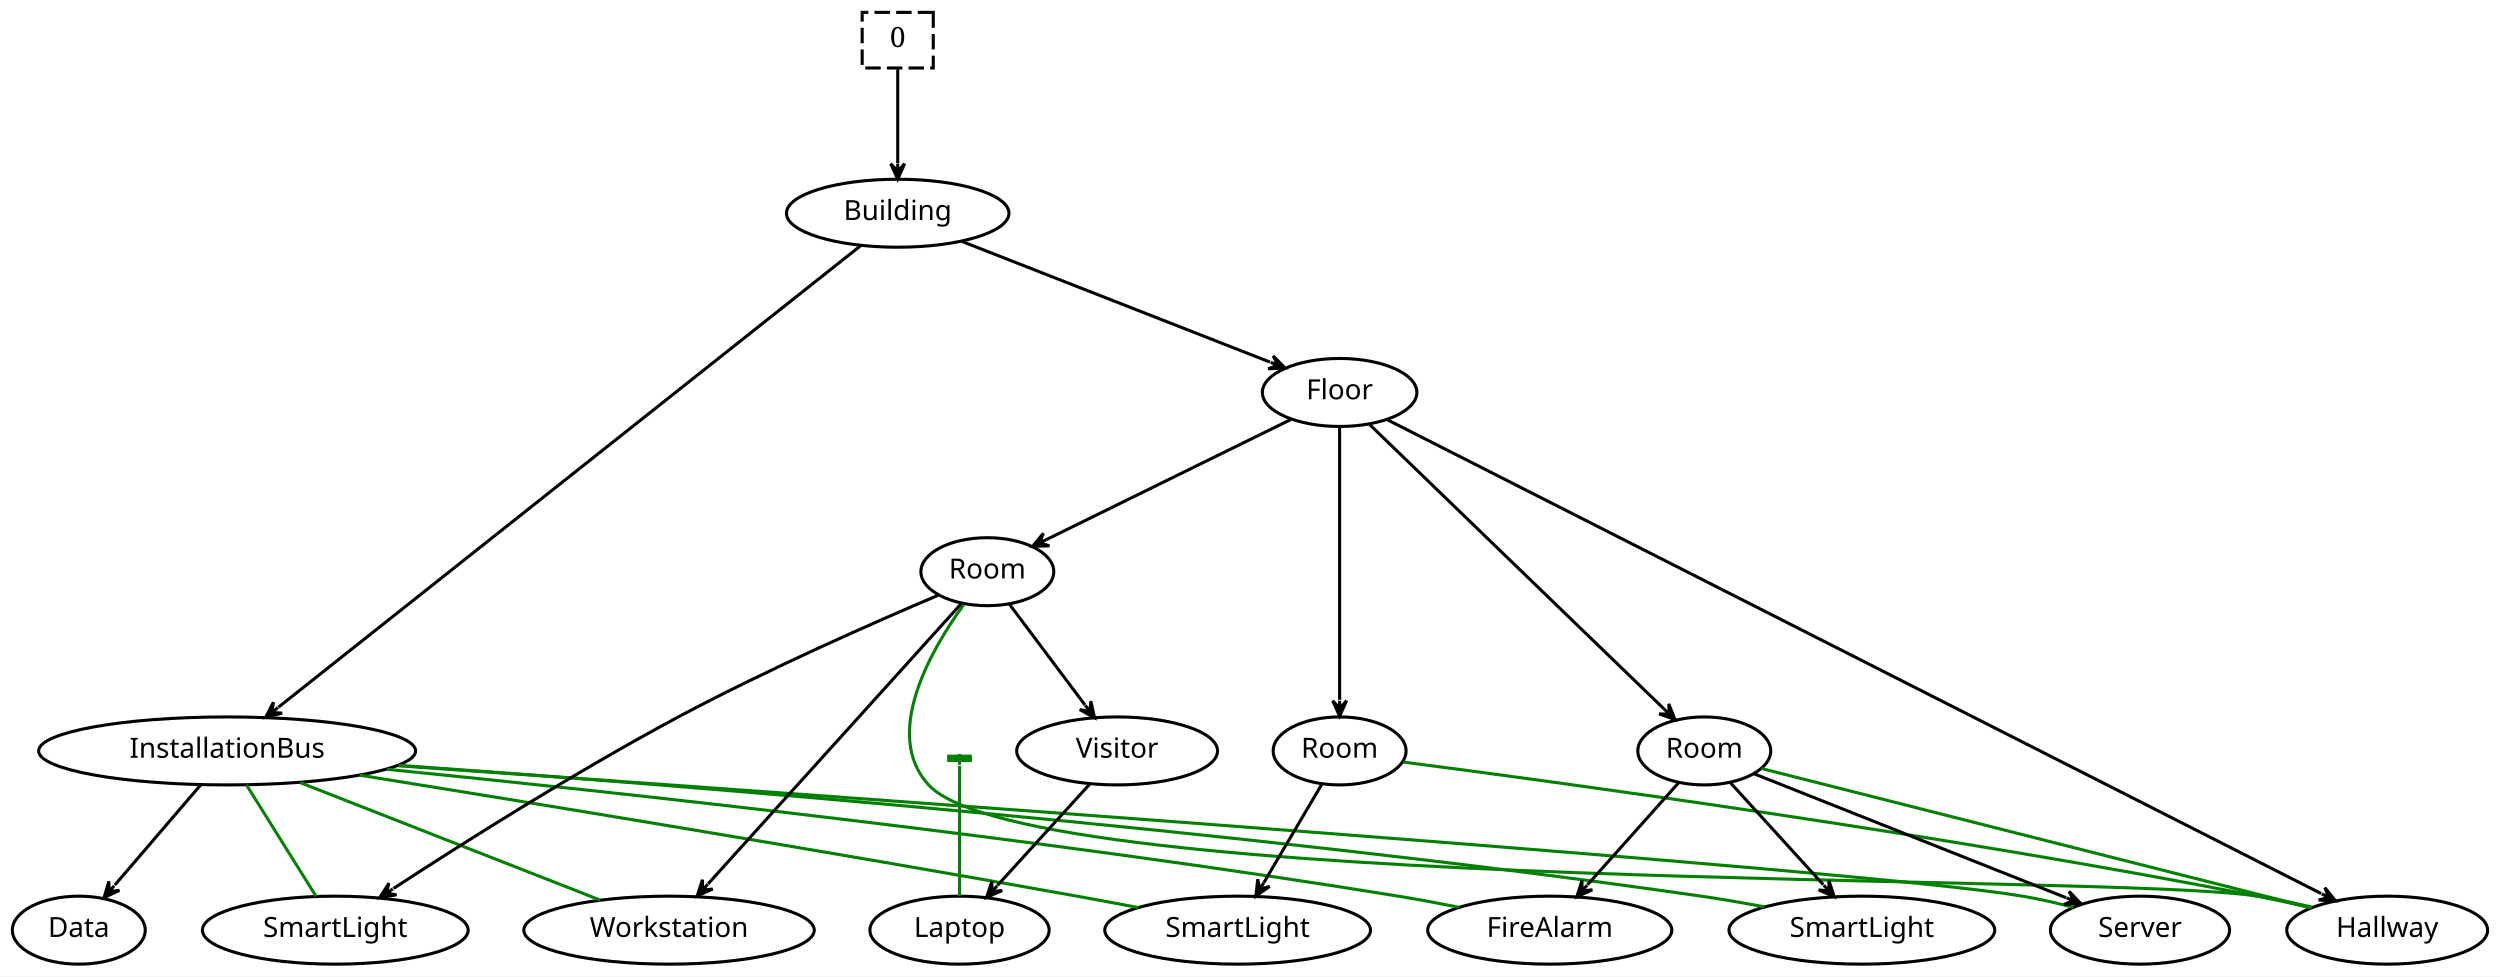
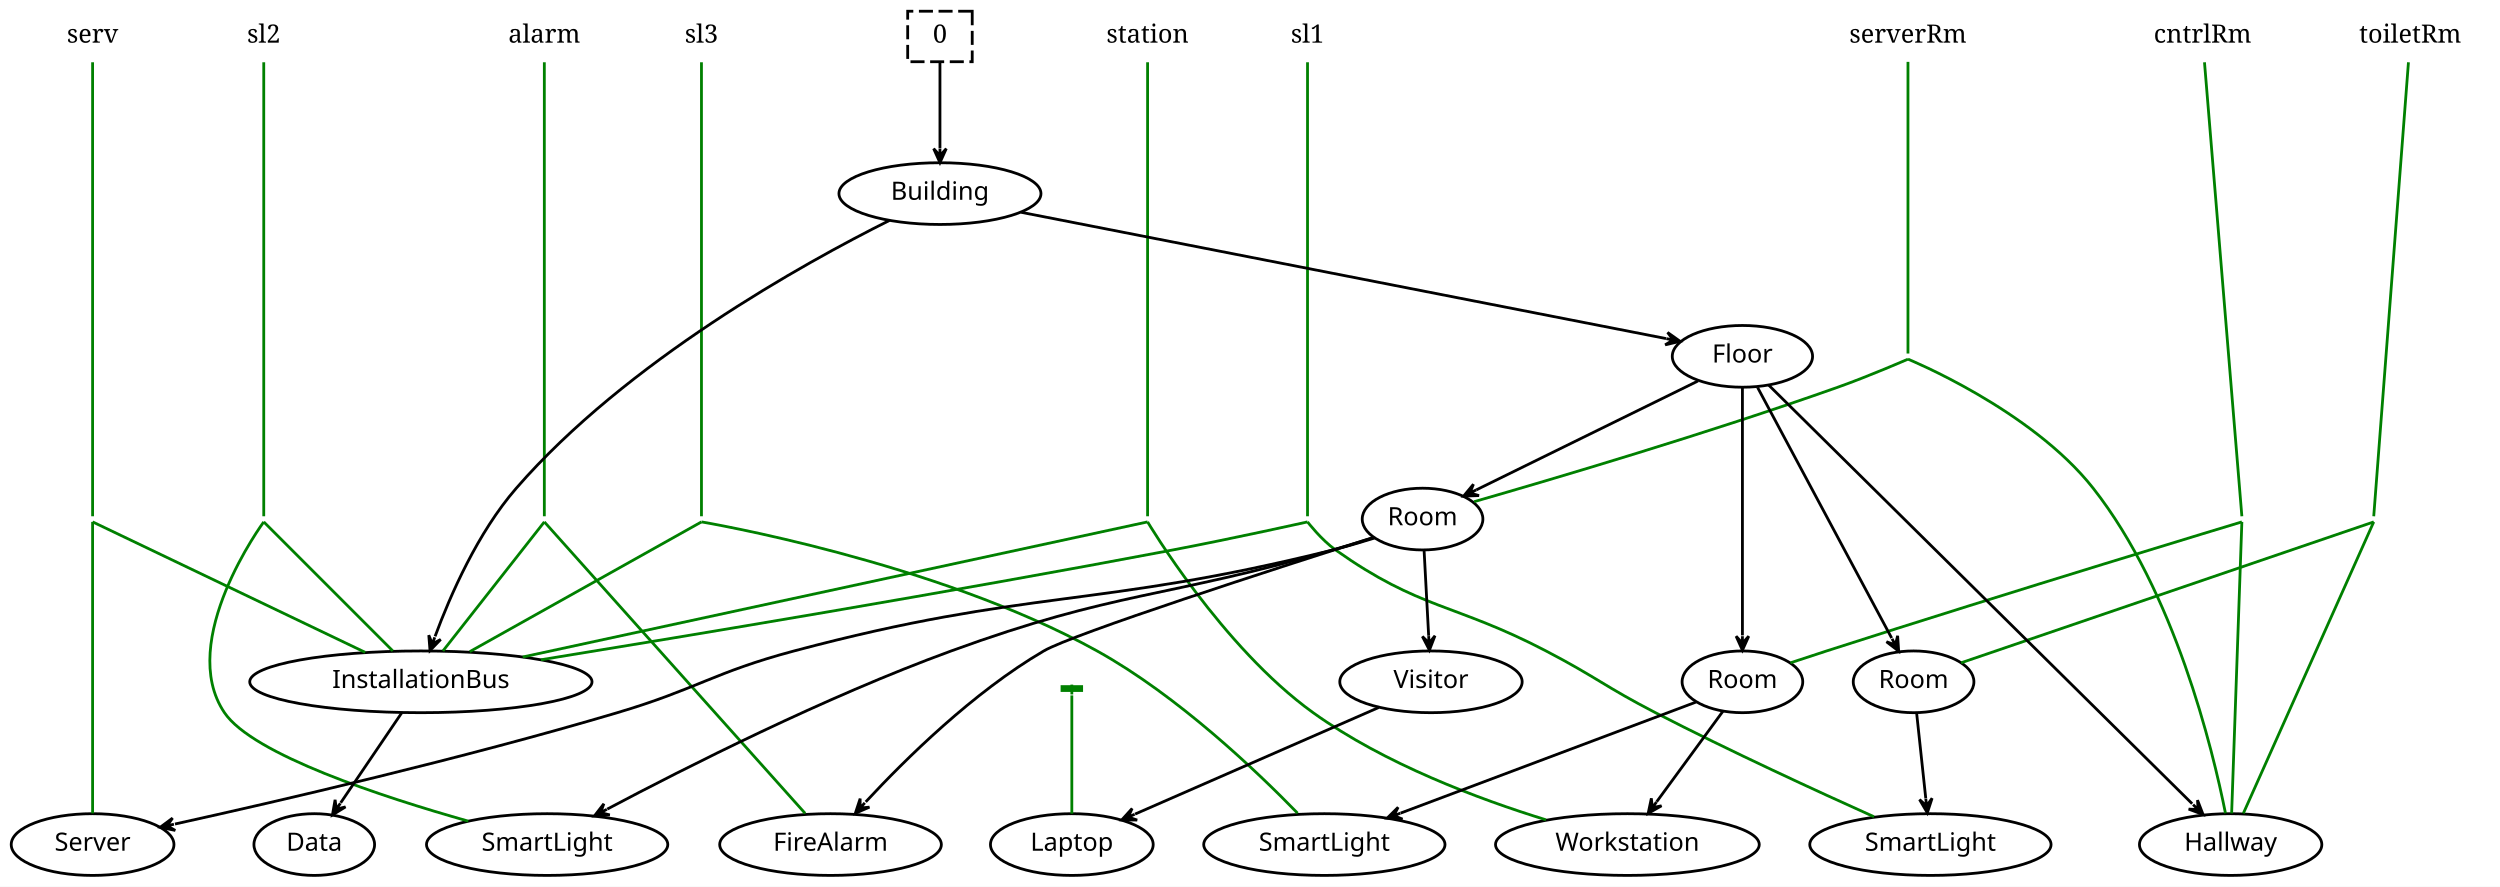
- <svg xmlns="http://www.w3.org/2000/svg" width="809pt" height="316pt" viewBox="0.00 0.00 809.00 316.00">
+ <svg xmlns="http://www.w3.org/2000/svg" width="891pt" height="316pt" viewBox="0.00 0.00 891.00 316.00">
  <g id="graph0" class="graph" transform="scale(1 1) rotate(0) translate(4 312)">
-     <polygon fill="white" stroke="none" points="-4,4 -4,-312 805,-312 805,4 -4,4" />
+     <polygon fill="white" stroke="none" points="-4,4 -4,-312 887,-312 887,4 -4,4" />
    <g id="node1" class="node">
-       <polygon fill="none" stroke="black" stroke-dasharray="5,2" points="298,-308 275,-308 275,-290 298,-290 298,-308" />
-       <text text-anchor="middle" x="286.5" y="-296.8" font-family="serif" font-size="9.00">0</text>
+       <polygon fill="none" stroke="black" stroke-dasharray="5,2" points="342.5,-308 319.5,-308 319.5,-290 342.5,-290 342.5,-308" />
+       <text text-anchor="middle" x="331" y="-296.8" font-family="serif" font-size="9.00">0</text>
    </g>
    <g id="v0_Building" class="node">
-       <ellipse fill="none" stroke="black" cx="286.5" cy="-243" rx="36" ry="11" />
-       <text text-anchor="middle" x="286.5" y="-240.8" font-family="sans-serif" font-size="9.00">Building</text>
+       <ellipse fill="none" stroke="black" cx="331" cy="-243" rx="36" ry="11" />
+       <text text-anchor="middle" x="331" y="-240.8" font-family="sans-serif" font-size="9.00">Building</text>
    </g>
    <g id="edge1" class="edge">
-       <path fill="none" stroke="black" d="M286.5,-289.562C286.5,-281.453 286.5,-269.014 286.5,-259.181" />
-       <polygon fill="black" stroke="black" points="286.5,-254.03 288.75,-259.03 286.5,-256.53 286.5,-259.03 286.5,-259.03 286.5,-259.03 286.5,-256.53 284.25,-259.03 286.5,-254.03 286.5,-254.03" />
-     </g>
-     <g id="node2" class="node" />
+       <path fill="none" stroke="black" d="M331,-289.562C331,-281.453 331,-269.014 331,-259.181" />
+       <polygon fill="black" stroke="black" points="331,-254.03 333.25,-259.03 331,-256.53 331,-259.03 331,-259.03 331,-259.03 331,-256.53 328.75,-259.03 331,-254.03 331,-254.03" />
+     </g>
+     <g id="node2" class="node">
+       <text text-anchor="middle" x="190" y="-296.8" font-family="serif" font-size="9.00">alarm</text>
+     </g>
+     <g id="node12" class="node" />
+     <g id="edge18" class="edge">
+       <path fill="none" stroke="green" d="M190,-289.801C190,-255.842 190,-128 190,-128" />
+     </g>
+     <g id="node3" class="node">
+       <text text-anchor="middle" x="781" y="-296.8" font-family="serif" font-size="9.00">cntrlRm</text>
+     </g>
+     <g id="node13" class="node" />
+     <g id="edge21" class="edge">
+       <path fill="none" stroke="green" d="M781.675,-289.801C784.472,-255.842 795,-128 795,-128" />
+     </g>
+     <g id="node4" class="node">
+       <text text-anchor="middle" x="29" y="-296.8" font-family="serif" font-size="9.00">serv</text>
+     </g>
+     <g id="node14" class="node" />
+     <g id="edge24" class="edge">
+       <path fill="none" stroke="green" d="M29,-289.801C29,-255.842 29,-128 29,-128" />
+     </g>
+     <g id="node5" class="node">
+       <text text-anchor="middle" x="676" y="-296.8" font-family="serif" font-size="9.00">serverRm</text>
+     </g>
+     <g id="node15" class="node" />
+     <g id="edge27" class="edge">
+       <path fill="none" stroke="green" d="M676,-289.945C676,-264.265 676,-186 676,-186" />
+     </g>
+     <g id="node6" class="node">
+       <text text-anchor="middle" x="462" y="-296.8" font-family="serif" font-size="9.00">sl1</text>
+     </g>
+     <g id="node16" class="node" />
+     <g id="edge30" class="edge">
+       <path fill="none" stroke="green" d="M462,-289.801C462,-255.842 462,-128 462,-128" />
+     </g>
+     <g id="node7" class="node">
+       <text text-anchor="middle" x="90" y="-296.8" font-family="serif" font-size="9.00">sl2</text>
+     </g>
+     <g id="node17" class="node" />
+     <g id="edge33" class="edge">
+       <path fill="none" stroke="green" d="M90,-289.801C90,-255.842 90,-128 90,-128" />
+     </g>
+     <g id="node8" class="node">
+       <text text-anchor="middle" x="246" y="-296.8" font-family="serif" font-size="9.00">sl3</text>
+     </g>
+     <g id="node18" class="node" />
+     <g id="edge36" class="edge">
+       <path fill="none" stroke="green" d="M246,-289.801C246,-255.842 246,-128 246,-128" />
+     </g>
+     <g id="node9" class="node">
+       <text text-anchor="middle" x="405" y="-296.8" font-family="serif" font-size="9.00">station</text>
+     </g>
+     <g id="node19" class="node" />
+     <g id="edge39" class="edge">
+       <path fill="none" stroke="green" d="M405,-289.801C405,-255.842 405,-128 405,-128" />
+     </g>
+     <g id="node10" class="node">
+       <text text-anchor="middle" x="855" y="-296.8" font-family="serif" font-size="9.00">toiletRm</text>
+     </g>
+     <g id="node20" class="node" />
+     <g id="edge42" class="edge">
+       <path fill="none" stroke="green" d="M854.373,-289.801C851.776,-255.842 842,-128 842,-128" />
+     </g>
+     <g id="node11" class="node" />
    <g id="v7_Laptop" class="node">
-       <ellipse fill="none" stroke="black" cx="306.5" cy="-11" rx="29" ry="11" />
-       <text text-anchor="middle" x="306.5" y="-8.8" font-family="sans-serif" font-size="9.00">Laptop</text>
+       <ellipse fill="none" stroke="black" cx="378" cy="-11" rx="29" ry="11" />
+       <text text-anchor="middle" x="378" y="-8.8" font-family="sans-serif" font-size="9.00">Laptop</text>
+     </g>
+     <g id="edge17" class="edge">
+       <path fill="none" stroke="green" d="M378,-64.167C378,-55.586 378,-34.596 378,-22.012" />
+       <polygon fill="green" stroke="green" points="381.5,-67.3 374.5,-67.3 374.5,-65.9 381.5,-65.9 381.5,-67.3" />
+       <polyline fill="none" stroke="green" points="378,-68 378,-64.5 " />
+     </g>
+     <g id="v1_InstallationBus" class="node">
+       <ellipse fill="none" stroke="black" cx="146" cy="-69" rx="61" ry="11" />
+       <text text-anchor="middle" x="146" y="-66.8" font-family="sans-serif" font-size="9.00">InstallationBus</text>
+     </g>
+     <g id="edge19" class="edge">
+       <path fill="none" stroke="green" d="M190,-126C190,-126 166.522,-96.119 153.866,-80.012" />
+     </g>
+     <g id="v10_FireAlarm" class="node">
+       <ellipse fill="none" stroke="black" cx="292" cy="-11" rx="39.5" ry="11" />
+       <text text-anchor="middle" x="292" y="-8.8" font-family="sans-serif" font-size="9.00">FireAlarm</text>
+     </g>
+     <g id="edge20" class="edge">
+       <path fill="none" stroke="green" d="M190,-126C190,-126 257.985,-50.017 282.948,-22.117" />
+     </g>
+     <g id="v4_Hallway" class="node">
+       <ellipse fill="none" stroke="black" cx="791" cy="-11" rx="32.5" ry="11" />
+       <text text-anchor="middle" x="791" y="-8.8" font-family="sans-serif" font-size="9.00">Hallway</text>
+     </g>
+     <g id="edge22" class="edge">
+       <path fill="none" stroke="green" d="M795,-126C795,-126 792.334,-50.017 791.355,-22.117" />
+     </g>
+     <g id="v13_Room" class="node">
+       <ellipse fill="none" stroke="black" cx="617" cy="-69" rx="21.5" ry="11" />
+       <text text-anchor="middle" x="617" y="-66.8" font-family="sans-serif" font-size="9.00">Room</text>
+     </g>
+     <g id="edge23" class="edge">
+       <path fill="none" stroke="green" d="M795,-126C795,-126 712.566,-101.114 647,-80 642.819,-78.654 638.322,-77.172 634.114,-75.772" />
+     </g>
+     <g id="edge25" class="edge">
+       <path fill="none" stroke="green" d="M29,-126C29,-126 92.772,-95.477 126.153,-79.5" />
+     </g>
+     <g id="v9_Server" class="node">
+       <ellipse fill="none" stroke="black" cx="29" cy="-11" rx="29" ry="11" />
+       <text text-anchor="middle" x="29" y="-8.8" font-family="sans-serif" font-size="9.00">Server</text>
    </g>
    <g id="edge26" class="edge">
-       <path fill="none" stroke="green" d="M306.5,-64.167C306.5,-55.586 306.5,-34.596 306.5,-22.012" />
-       <polygon fill="green" stroke="green" points="310,-67.3 303,-67.3 303,-65.9 310,-65.9 310,-67.3" />
-       <polyline fill="none" stroke="green" points="306.5,-68 306.5,-64.5 " />
-     </g>
-     <g id="v1_InstallationBus" class="node">
-       <ellipse fill="none" stroke="black" cx="69.5" cy="-69" rx="61" ry="11" />
-       <text text-anchor="middle" x="69.5" y="-66.8" font-family="sans-serif" font-size="9.00">InstallationBus</text>
+       <path fill="none" stroke="green" d="M29,-126C29,-126 29,-50.017 29,-22.117" />
+     </g>
+     <g id="edge28" class="edge">
+       <path fill="none" stroke="green" d="M676,-184C676,-184 719.895,-166.103 742,-138 771.021,-101.104 784.604,-44.954 789.158,-22.154" />
+     </g>
+     <g id="v5_Room" class="node">
+       <ellipse fill="none" stroke="black" cx="503" cy="-127" rx="21.5" ry="11" />
+       <text text-anchor="middle" x="503" y="-124.8" font-family="sans-serif" font-size="9.00">Room</text>
+     </g>
+     <g id="edge29" class="edge">
+       <path fill="none" stroke="green" d="M676,-184C676,-184 662.278,-178.001 651,-174 604.848,-157.626 549.514,-141.284 521.381,-133.204" />
+     </g>
+     <g id="edge31" class="edge">
+       <path fill="none" stroke="green" d="M462,-126C462,-126 435.409,-120.066 414,-116 334.692,-100.937 241.758,-85.473 188.787,-76.864" />
+     </g>
+     <g id="v12_SmartLight" class="node">
+       <ellipse fill="none" stroke="black" cx="684" cy="-11" rx="43" ry="11" />
+       <text text-anchor="middle" x="684" y="-8.8" font-family="sans-serif" font-size="9.00">SmartLight</text>
+     </g>
+     <g id="edge32" class="edge">
+       <path fill="none" stroke="green" d="M462,-126C462,-126 466.872,-119.634 472,-116 502.169,-94.623 514.213,-97.093 547,-80 564.647,-70.8 568.313,-67.123 586,-58 612.559,-44.3 643.931,-29.873 663.892,-20.907" />
+     </g>
+     <g id="edge34" class="edge">
+       <path fill="none" stroke="green" d="M90,-126C90,-126 119.881,-96.119 135.988,-80.012" />
+     </g>
+     <g id="v8_SmartLight" class="node">
+       <ellipse fill="none" stroke="black" cx="191" cy="-11" rx="43" ry="11" />
+       <text text-anchor="middle" x="191" y="-8.8" font-family="sans-serif" font-size="9.00">SmartLight</text>
+     </g>
+     <g id="edge35" class="edge">
+       <path fill="none" stroke="green" d="M90,-126C90,-126 58.701,-83.551 76,-58 86.096,-43.087 132.213,-27.997 162.891,-19.345" />
+     </g>
+     <g id="edge37" class="edge">
+       <path fill="none" stroke="green" d="M246,-126C246,-126 192.069,-95.799 163.419,-79.754" />
+     </g>
+     <g id="v14_SmartLight" class="node">
+       <ellipse fill="none" stroke="black" cx="468" cy="-11" rx="43" ry="11" />
+       <text text-anchor="middle" x="468" y="-8.8" font-family="sans-serif" font-size="9.00">SmartLight</text>
+     </g>
+     <g id="edge38" class="edge">
+       <path fill="none" stroke="green" d="M246,-126C246,-126 329.37,-111.999 387,-80 415.894,-63.956 444.201,-36.856 458.462,-22.179" />
+     </g>
+     <g id="edge40" class="edge">
+       <path fill="none" stroke="green" d="M405,-126C405,-126 253.566,-93.257 182.286,-77.846" />
+     </g>
+     <g id="v15_Workstation" class="node">
+       <ellipse fill="none" stroke="black" cx="576" cy="-11" rx="47" ry="11" />
+       <text text-anchor="middle" x="576" y="-8.8" font-family="sans-serif" font-size="9.00">Workstation</text>
+     </g>
+     <g id="edge41" class="edge">
+       <path fill="none" stroke="green" d="M405,-126C405,-126 431.503,-81.344 464,-58 489.438,-39.727 523.206,-27.142 546.989,-19.814" />
+     </g>
+     <g id="edge43" class="edge">
+       <path fill="none" stroke="green" d="M842,-126C842,-126 808.008,-50.017 795.526,-22.117" />
+     </g>
+     <g id="v11_Room" class="node">
+       <ellipse fill="none" stroke="black" cx="678" cy="-69" rx="21.5" ry="11" />
+       <text text-anchor="middle" x="678" y="-66.8" font-family="sans-serif" font-size="9.00">Room</text>
+     </g>
+     <g id="edge44" class="edge">
+       <path fill="none" stroke="green" d="M842,-126C842,-126 736.835,-90.09 694.933,-75.782" />
    </g>
    <g id="edge2" class="edge">
-       <path fill="none" stroke="black" d="M274.524,-232.508C238.016,-203.57 128.062,-116.418 86.058,-83.124" />
-       <polygon fill="black" stroke="black" points="81.977,-79.889 87.293,-81.232 83.936,-81.442 85.895,-82.995 85.895,-82.995 85.895,-82.995 83.936,-81.442 84.497,-84.758 81.977,-79.889 81.977,-79.889" />
+       <path fill="none" stroke="black" d="M313.009,-233.444C282.294,-218.08 219.264,-183.161 180,-138 166.271,-122.209 156.507,-99.898 151.063,-85.199" />
+       <polygon fill="black" stroke="black" points="149.253,-80.153 153.059,-84.1 150.097,-82.507 150.941,-84.86 150.941,-84.86 150.941,-84.86 150.097,-82.507 148.823,-85.62 149.253,-80.153 149.253,-80.153" />
    </g>
    <g id="v3_Floor" class="node">
-       <ellipse fill="none" stroke="black" cx="429.5" cy="-185" rx="25" ry="11" />
-       <text text-anchor="middle" x="429.5" y="-182.8" font-family="sans-serif" font-size="9.00">Floor</text>
+       <ellipse fill="none" stroke="black" cx="617" cy="-185" rx="25" ry="11" />
+       <text text-anchor="middle" x="617" y="-182.8" font-family="sans-serif" font-size="9.00">Floor</text>
    </g>
    <g id="edge3" class="edge">
-       <path fill="none" stroke="black" d="M307.293,-233.857C333.838,-223.462 379.592,-205.545 406.952,-194.83" />
-       <polygon fill="black" stroke="black" points="411.838,-192.917 408.002,-196.835 409.51,-193.828 407.182,-194.74 407.182,-194.74 407.182,-194.74 409.51,-193.828 406.361,-192.645 411.838,-192.917 411.838,-192.917" />
+       <path fill="none" stroke="black" d="M359.997,-236.322C415.439,-225.466 535.759,-201.907 589.78,-191.33" />
+       <polygon fill="black" stroke="black" points="594.797,-190.347 590.323,-193.516 592.344,-190.828 589.89,-191.308 589.89,-191.308 589.89,-191.308 592.344,-190.828 589.458,-189.1 594.797,-190.347 594.797,-190.347" />
    </g>
    <g id="v2_Data" class="node">
-       <ellipse fill="none" stroke="black" cx="21.5" cy="-11" rx="21.5" ry="11" />
-       <text text-anchor="middle" x="21.5" y="-8.8" font-family="sans-serif" font-size="9.00">Data</text>
+       <ellipse fill="none" stroke="black" cx="108" cy="-11" rx="21.5" ry="11" />
+       <text text-anchor="middle" x="108" y="-8.8" font-family="sans-serif" font-size="9.00">Data</text>
    </g>
    <g id="edge4" class="edge">
-       <path fill="none" stroke="black" d="M60.919,-57.988C53.179,-48.959 41.731,-35.602 33.163,-25.607" />
-       <polygon fill="black" stroke="black" points="29.687,-21.551 34.649,-23.883 31.314,-23.449 32.941,-25.348 32.941,-25.348 32.941,-25.348 31.314,-23.449 31.232,-26.812 29.687,-21.551 29.687,-21.551" />
-     </g>
-     <g id="v8_SmartLight" class="node">
-       <ellipse fill="none" stroke="black" cx="104.5" cy="-11" rx="43" ry="11" />
-       <text text-anchor="middle" x="104.5" y="-8.8" font-family="sans-serif" font-size="9.00">SmartLight</text>
-     </g>
-     <g id="edge17" class="edge">
-       <path fill="none" stroke="green" d="M75.757,-57.988C82.128,-47.795 91.946,-32.087 98.297,-21.925" />
-     </g>
-     <g id="v9_Workstation" class="node">
-       <ellipse fill="none" stroke="black" cx="212.5" cy="-11" rx="47" ry="11" />
-       <text text-anchor="middle" x="212.5" y="-8.8" font-family="sans-serif" font-size="9.00">Workstation</text>
-     </g>
-     <g id="edge18" class="edge">
-       <path fill="none" stroke="green" d="M93.114,-58.753C120.085,-48.19 163.882,-31.039 190.264,-20.708" />
-     </g>
-     <g id="v11_SmartLight" class="node">
-       <ellipse fill="none" stroke="black" cx="396.5" cy="-11" rx="43" ry="11" />
-       <text text-anchor="middle" x="396.5" y="-8.8" font-family="sans-serif" font-size="9.00">SmartLight</text>
-     </g>
-     <g id="edge19" class="edge">
-       <path fill="none" stroke="green" d="M112.426,-61.15C166.584,-52.432 262.555,-36.731 344.5,-22 350.924,-20.845 357.785,-19.562 364.346,-18.31" />
-     </g>
-     <g id="v13_SmartLight" class="node">
-       <ellipse fill="none" stroke="black" cx="598.5" cy="-11" rx="43" ry="11" />
-       <text text-anchor="middle" x="598.5" y="-8.8" font-family="sans-serif" font-size="9.00">SmartLight</text>
-     </g>
-     <g id="edge20" class="edge">
-       <path fill="none" stroke="green" d="M125.151,-64.336C214.363,-58.079 394.776,-43.855 546.5,-22 553.142,-21.043 560.225,-19.819 566.956,-18.558" />
-     </g>
-     <g id="v14_Server" class="node">
-       <ellipse fill="none" stroke="black" cx="688.5" cy="-11" rx="29" ry="11" />
-       <text text-anchor="middle" x="688.5" y="-8.8" font-family="sans-serif" font-size="9.00">Server</text>
-     </g>
-     <g id="edge21" class="edge">
-       <path fill="none" stroke="green" d="M124.883,-64.181C260.06,-54.778 599.562,-30.648 650.5,-22 655.88,-21.087 661.609,-19.767 666.943,-18.385" />
-     </g>
-     <g id="v15_FireAlarm" class="node">
-       <ellipse fill="none" stroke="black" cx="497.5" cy="-11" rx="39.5" ry="11" />
-       <text text-anchor="middle" x="497.5" y="-8.8" font-family="sans-serif" font-size="9.00">FireAlarm</text>
-     </g>
-     <g id="edge22" class="edge">
-       <path fill="none" stroke="green" d="M121.179,-63.06C194.305,-55.768 332.046,-40.919 448.5,-22 454.842,-20.97 461.611,-19.7 468.032,-18.414" />
-     </g>
-     <g id="v4_Hallway" class="node">
-       <ellipse fill="none" stroke="black" cx="768.5" cy="-11" rx="32.5" ry="11" />
-       <text text-anchor="middle" x="768.5" y="-8.8" font-family="sans-serif" font-size="9.00">Hallway</text>
+       <path fill="none" stroke="black" d="M139.206,-57.988C133.134,-49.04 124.178,-35.841 117.415,-25.875" />
+       <polygon fill="black" stroke="black" points="114.481,-21.551 119.151,-24.425 115.885,-23.62 117.289,-25.689 117.289,-25.689 117.289,-25.689 115.885,-23.62 115.427,-26.952 114.481,-21.551 114.481,-21.551" />
    </g>
    <g id="edge5" class="edge">
-       <path fill="none" stroke="black" d="M444.947,-176.163C499.609,-148.429 683.97,-54.888 747.092,-22.862" />
-       <polygon fill="black" stroke="black" points="751.774,-20.486 748.333,-24.755 749.544,-21.618 747.315,-22.749 747.315,-22.749 747.315,-22.749 749.544,-21.618 746.297,-20.742 751.774,-20.486 751.774,-20.486" />
-     </g>
-     <g id="v5_Room" class="node">
-       <ellipse fill="none" stroke="black" cx="315.5" cy="-127" rx="21.5" ry="11" />
-       <text text-anchor="middle" x="315.5" y="-124.8" font-family="sans-serif" font-size="9.00">Room</text>
+       <path fill="none" stroke="black" d="M626.355,-174.753C655.251,-146.188 743.19,-59.261 777.286,-25.556" />
+       <polygon fill="black" stroke="black" points="781.17,-21.717 779.196,-26.832 779.392,-23.474 777.614,-25.232 777.614,-25.232 777.614,-25.232 779.392,-23.474 776.032,-23.632 781.17,-21.717 781.17,-21.717" />
    </g>
    <g id="edge6" class="edge">
-       <path fill="none" stroke="black" d="M413.649,-176.213C392.972,-166.057 356.828,-148.302 334.645,-137.405" />
-       <polygon fill="black" stroke="black" points="330.134,-135.189 335.614,-135.374 332.378,-136.291 334.622,-137.393 334.622,-137.393 334.622,-137.393 332.378,-136.291 333.63,-139.413 330.134,-135.189 330.134,-135.189" />
-     </g>
-     <g id="v10_Room" class="node">
-       <ellipse fill="none" stroke="black" cx="429.5" cy="-69" rx="21.5" ry="11" />
-       <text text-anchor="middle" x="429.5" y="-66.8" font-family="sans-serif" font-size="9.00">Room</text>
+       <path fill="none" stroke="black" d="M601.149,-176.213C580.472,-166.057 544.328,-148.302 522.145,-137.405" />
+       <polygon fill="black" stroke="black" points="517.634,-135.189 523.114,-135.374 519.878,-136.291 522.122,-137.393 522.122,-137.393 522.122,-137.393 519.878,-136.291 521.13,-139.413 517.634,-135.189 517.634,-135.189" />
    </g>
    <g id="edge7" class="edge">
-       <path fill="none" stroke="black" d="M429.5,-173.883C429.5,-153.906 429.5,-109.276 429.5,-85.54" />
-       <polygon fill="black" stroke="black" points="429.5,-80.258 431.75,-85.258 429.5,-82.758 429.5,-85.258 429.5,-85.258 429.5,-85.258 429.5,-82.758 427.25,-85.258 429.5,-80.258 429.5,-80.258" />
-     </g>
-     <g id="v12_Room" class="node">
-       <ellipse fill="none" stroke="black" cx="547.5" cy="-69" rx="21.5" ry="11" />
-       <text text-anchor="middle" x="547.5" y="-66.8" font-family="sans-serif" font-size="9.00">Room</text>
+       <path fill="none" stroke="black" d="M622.413,-173.883C633.248,-153.636 657.633,-108.064 670.194,-84.588" />
+       <polygon fill="black" stroke="black" points="672.686,-79.931 672.311,-85.401 671.506,-82.136 670.327,-84.34 670.327,-84.34 670.327,-84.34 671.506,-82.136 668.343,-83.278 672.686,-79.931 672.686,-79.931" />
    </g>
    <g id="edge8" class="edge">
-       <path fill="none" stroke="black" d="M439.156,-174.671C460.264,-154.278 510.533,-105.714 534.438,-82.619" />
-       <polygon fill="black" stroke="black" points="538.04,-79.139 536.007,-84.232 536.242,-80.876 534.444,-82.614 534.444,-82.614 534.444,-82.614 536.242,-80.876 532.881,-80.995 538.04,-79.139 538.04,-79.139" />
-     </g>
-     <g id="edge23" class="edge">
-       <path fill="none" stroke="green" d="M744.194,-18.441C738.427,-19.787 732.273,-21.076 726.5,-22 679.157,-29.574 328.957,-22.712 296.5,-58 281.397,-74.42 297.372,-101.862 307.869,-116.355" />
-     </g>
-     <g id="edge24" class="edge">
-       <path fill="none" stroke="green" d="M743.698,-18.253C738.063,-19.577 732.09,-20.903 726.5,-22 623.329,-42.238 498.568,-59.116 450.123,-65.385" />
-     </g>
-     <g id="edge25" class="edge">
-       <path fill="none" stroke="green" d="M743.623,-18.304C698.83,-29.654 605.591,-53.28 565.962,-63.322" />
+       <path fill="none" stroke="black" d="M617,-173.883C617,-153.906 617,-109.276 617,-85.54" />
+       <polygon fill="black" stroke="black" points="617,-80.258 619.25,-85.258 617,-82.758 617,-85.258 617,-85.258 617,-85.258 617,-82.758 614.75,-85.258 617,-80.258 617,-80.258" />
    </g>
    <g id="v6_Visitor" class="node">
-       <ellipse fill="none" stroke="black" cx="357.5" cy="-69" rx="32.5" ry="11" />
-       <text text-anchor="middle" x="357.5" y="-66.8" font-family="sans-serif" font-size="9.00">Visitor</text>
+       <ellipse fill="none" stroke="black" cx="506" cy="-69" rx="32.5" ry="11" />
+       <text text-anchor="middle" x="506" y="-66.8" font-family="sans-serif" font-size="9.00">Visitor</text>
    </g>
    <g id="edge9" class="edge">
-       <path fill="none" stroke="black" d="M322.625,-116.5C329.342,-107.544 339.487,-94.018 347.106,-83.859" />
-       <polygon fill="black" stroke="black" points="350.199,-79.734 348.999,-85.085 348.699,-81.734 347.199,-83.734 347.199,-83.734 347.199,-83.734 348.699,-81.734 345.399,-82.385 350.199,-79.734 350.199,-79.734" />
+       <path fill="none" stroke="black" d="M503.536,-115.988C503.991,-107.494 504.652,-95.17 505.174,-85.417" />
+       <polygon fill="black" stroke="black" points="505.448,-80.304 507.427,-85.417 505.314,-82.8 505.18,-85.297 505.18,-85.297 505.18,-85.297 505.314,-82.8 502.934,-85.176 505.448,-80.304 505.448,-80.304" />
    </g>
    <g id="edge10" class="edge">
-       <path fill="none" stroke="black" d="M299.631,-119.392C279.67,-110.924 244.495,-95.48 215.5,-80 182.184,-62.213 145.064,-38.671 123.303,-24.468" />
-       <polygon fill="black" stroke="black" points="118.9,-21.584 124.316,-22.441 120.991,-22.954 123.083,-24.323 123.083,-24.323 123.083,-24.323 120.991,-22.954 121.85,-26.206 118.9,-21.584 118.9,-21.584" />
+       <path fill="none" stroke="black" d="M485.437,-120.359C480.758,-118.898 475.698,-117.355 471,-116 410.923,-98.671 393.736,-101.439 335,-80 290.072,-63.601 240.108,-38.314 212.43,-23.639" />
+       <polygon fill="black" stroke="black" points="207.856,-21.203 213.327,-21.567 210.062,-22.378 212.269,-23.553 212.269,-23.553 212.269,-23.553 210.062,-22.378 211.211,-25.539 207.856,-21.203 207.856,-21.203" />
    </g>
    <g id="edge11" class="edge">
-       <path fill="none" stroke="black" d="M307.071,-116.671C288.995,-96.664 246.418,-49.54 225.109,-25.956" />
-       <polygon fill="black" stroke="black" points="221.633,-22.109 226.655,-24.311 223.31,-23.964 224.986,-25.819 224.986,-25.819 224.986,-25.819 223.31,-23.964 223.316,-27.327 221.633,-22.109 221.633,-22.109" />
+       <path fill="none" stroke="black" d="M485.833,-120.228C481.062,-118.735 475.857,-117.21 471,-116 386.754,-95.016 362.888,-102.375 279,-80 250.344,-72.357 244.432,-66.441 216,-58 160.861,-41.631 95.378,-26.488 58.357,-18.316" />
+       <polygon fill="black" stroke="black" points="53.106,-17.162 58.472,-16.038 55.547,-17.698 57.989,-18.235 57.989,-18.235 57.989,-18.235 55.547,-17.698 57.506,-20.433 53.106,-17.162 53.106,-17.162" />
    </g>
    <g id="edge12" class="edge">
-       <path fill="none" stroke="black" d="M348.616,-58.245C340.353,-49.172 327.965,-35.57 318.762,-25.464" />
-       <polygon fill="black" stroke="black" points="315.282,-21.643 320.312,-23.824 316.965,-23.491 318.648,-25.339 318.648,-25.339 318.648,-25.339 316.965,-23.491 316.985,-26.854 315.282,-21.643 315.282,-21.643" />
+       <path fill="none" stroke="black" d="M485.433,-120.447C451.295,-109.594 378.42,-86.093 368,-80 342.854,-65.295 318.638,-41.404 304.543,-26.208" />
+       <polygon fill="black" stroke="black" points="300.844,-22.168 305.88,-24.336 302.532,-24.011 304.22,-25.855 304.22,-25.855 304.22,-25.855 302.532,-24.011 302.561,-27.375 300.844,-22.168 300.844,-22.168" />
    </g>
    <g id="edge13" class="edge">
-       <path fill="none" stroke="black" d="M423.752,-58.245C418.563,-49.441 410.863,-36.373 404.969,-26.372" />
-       <polygon fill="black" stroke="black" points="402.404,-22.02 406.881,-25.185 403.674,-24.174 404.943,-26.328 404.943,-26.328 404.943,-26.328 403.674,-24.174 403.005,-27.47 402.404,-22.02 402.404,-22.02" />
+       <path fill="none" stroke="black" d="M487.388,-59.857C464.377,-49.79 425.237,-32.666 400.546,-21.864" />
+       <polygon fill="black" stroke="black" points="395.809,-19.792 401.292,-19.734 398.1,-20.794 400.39,-21.796 400.39,-21.796 400.39,-21.796 398.1,-20.794 399.488,-23.857 395.809,-19.792 395.809,-19.792" />
    </g>
    <g id="edge14" class="edge">
-       <path fill="none" stroke="black" d="M555.922,-58.753C564.114,-49.757 576.658,-35.983 586.012,-25.712" />
-       <polygon fill="black" stroke="black" points="589.551,-21.827 587.848,-27.038 587.867,-23.675 586.184,-25.523 586.184,-25.523 586.184,-25.523 587.867,-23.675 584.521,-24.008 589.551,-21.827 589.551,-21.827" />
+       <path fill="none" stroke="black" d="M679.073,-57.988C679.983,-49.494 681.303,-37.17 682.348,-27.417" />
+       <polygon fill="black" stroke="black" points="682.896,-22.304 684.6,-27.515 682.63,-24.79 682.363,-27.275 682.363,-27.275 682.363,-27.275 682.63,-24.79 680.126,-27.036 682.896,-22.304 682.896,-22.304" />
    </g>
    <g id="edge15" class="edge">
-       <path fill="none" stroke="black" d="M563.674,-61.576C588.428,-51.745 635.854,-32.909 664.588,-21.497" />
-       <polygon fill="black" stroke="black" points="669.379,-19.594 665.562,-23.531 667.055,-20.517 664.732,-21.44 664.732,-21.44 664.732,-21.44 667.055,-20.517 663.901,-19.349 669.379,-19.594 669.379,-19.594" />
+       <path fill="none" stroke="black" d="M600.485,-61.793C575.025,-52.224 525.919,-33.768 495.171,-22.212" />
+       <polygon fill="black" stroke="black" points="490.4,-20.419 495.872,-20.072 492.74,-21.298 495.08,-22.178 495.08,-22.178 495.08,-22.178 492.74,-21.298 494.289,-24.284 490.4,-20.419 490.4,-20.419" />
    </g>
    <g id="edge16" class="edge">
-       <path fill="none" stroke="black" d="M539.244,-58.753C531.212,-49.757 518.913,-35.983 509.743,-25.712" />
-       <polygon fill="black" stroke="black" points="506.274,-21.827 511.282,-24.058 507.939,-23.691 509.604,-25.556 509.604,-25.556 509.604,-25.556 507.939,-23.691 507.925,-27.055 506.274,-21.827 506.274,-21.827" />
+       <path fill="none" stroke="black" d="M610.045,-58.5C603.568,-49.654 593.826,-36.347 586.42,-26.232" />
+       <polygon fill="black" stroke="black" points="583.405,-22.115 588.175,-24.82 584.882,-24.132 586.359,-26.149 586.359,-26.149 586.359,-26.149 584.882,-24.132 584.544,-27.478 583.405,-22.115 583.405,-22.115" />
    </g>
  </g>
</svg>
